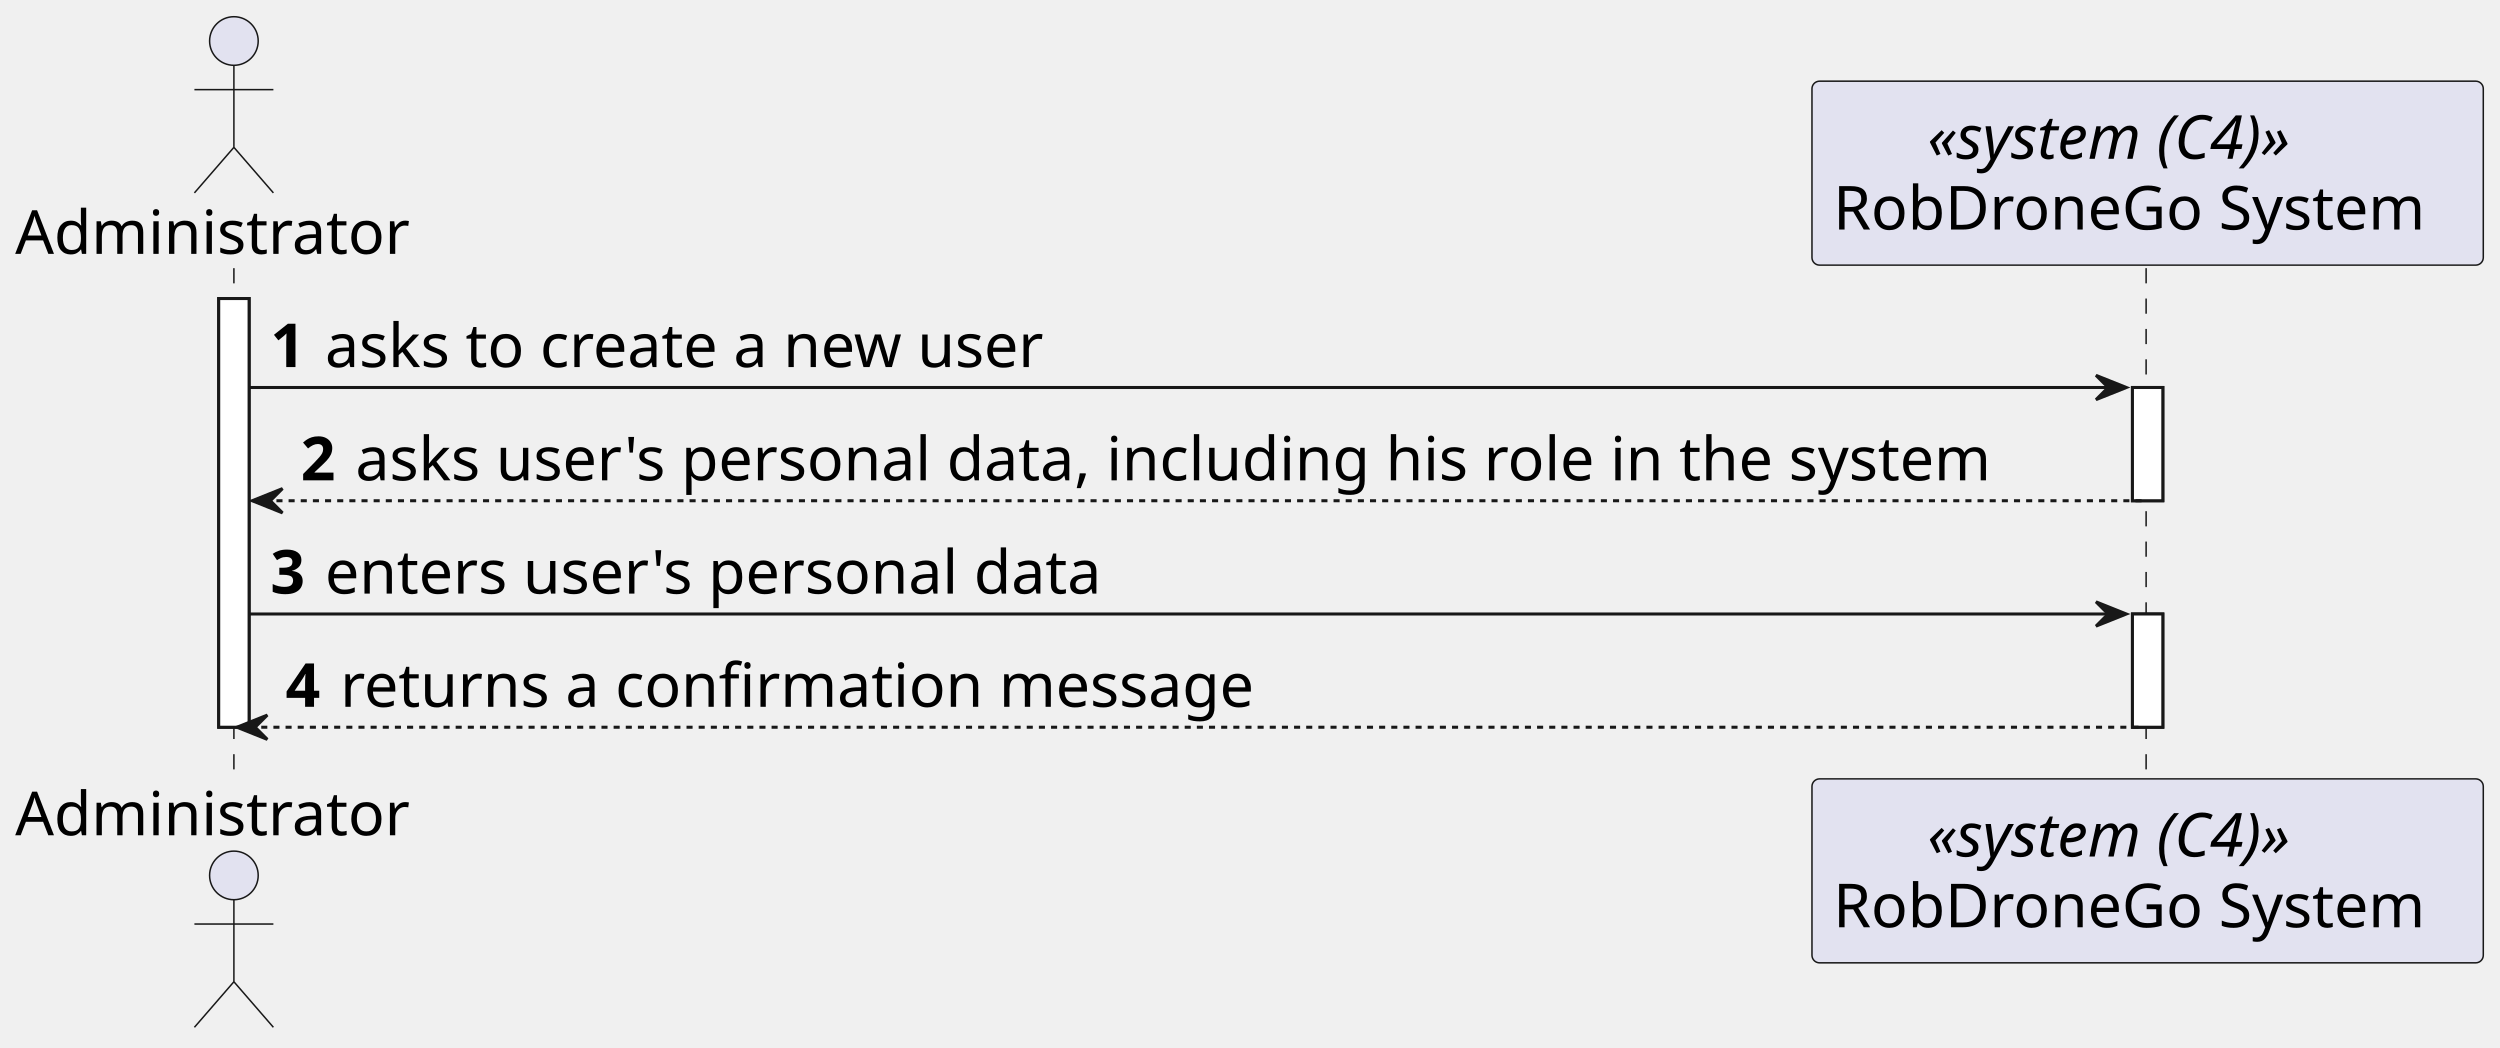
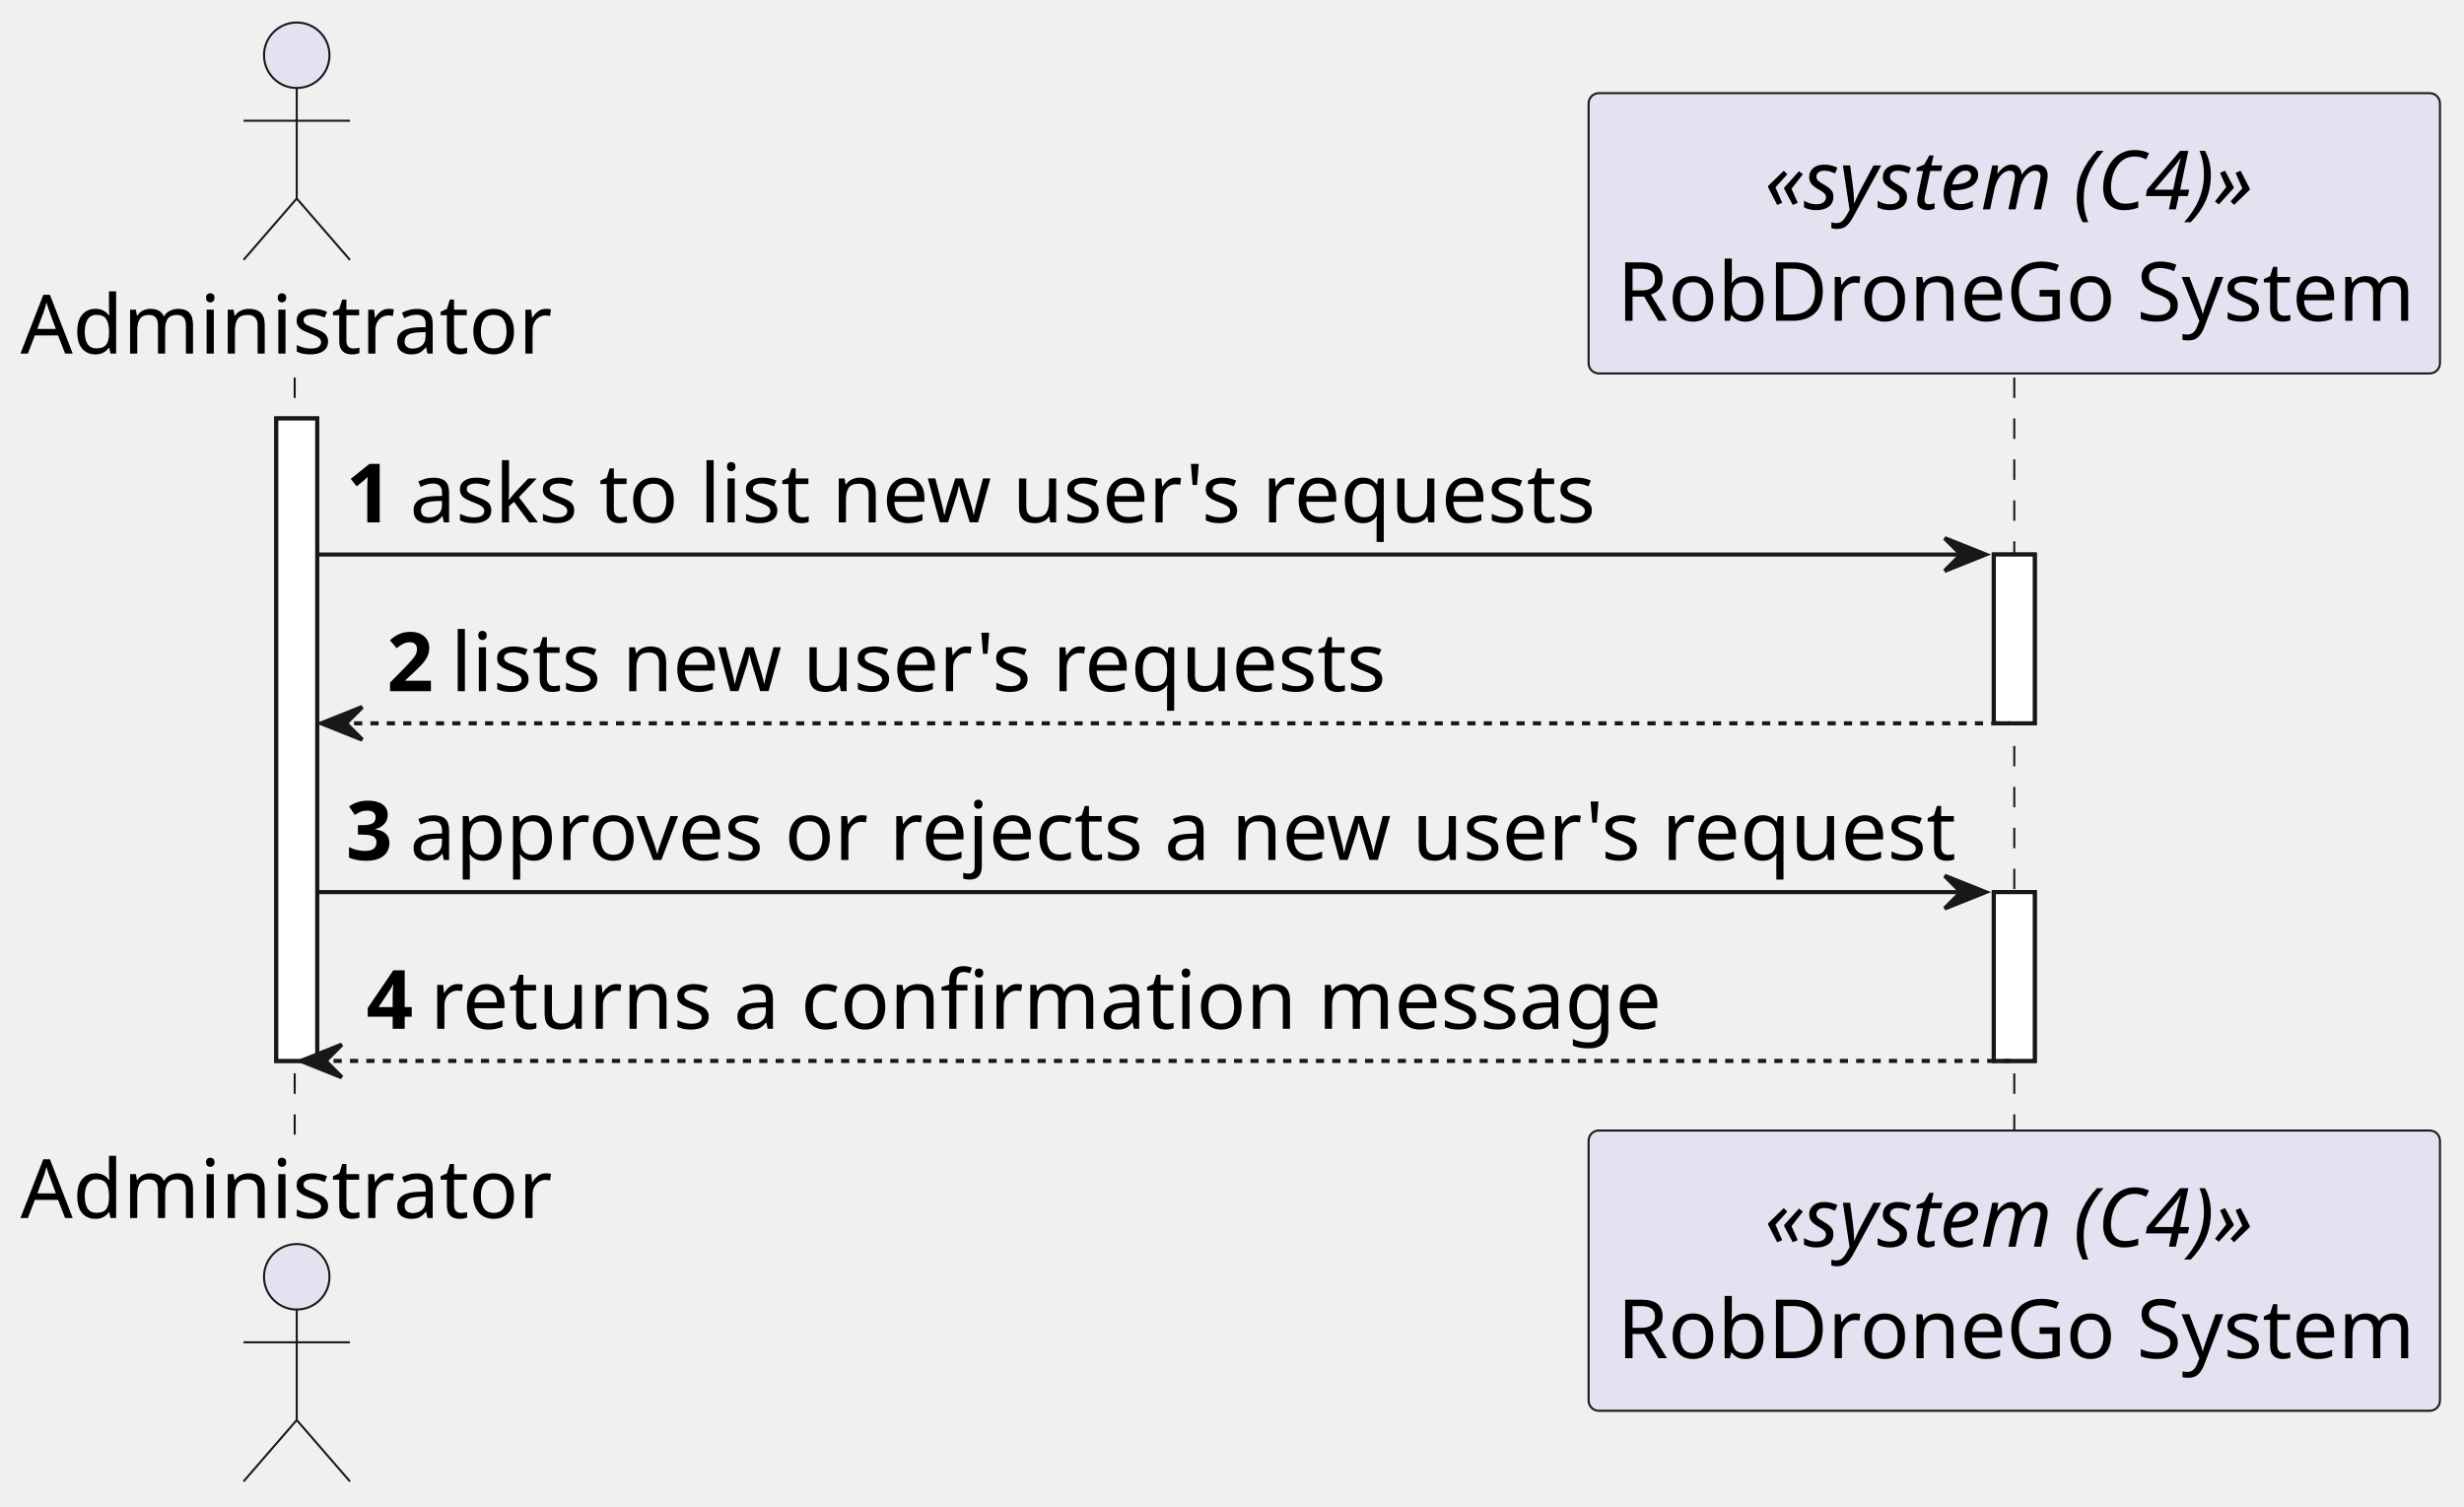
- <svg xmlns="http://www.w3.org/2000/svg" contentStyleType="text/css" height="345px" preserveAspectRatio="none" style="width:823px;height:345px;background:#FFFFFF;" version="1.1" viewBox="0 0 823 345" width="823px" zoomAndPan="magnify">
+ <svg xmlns="http://www.w3.org/2000/svg" contentStyleType="text/css" height="368px" preserveAspectRatio="none" style="width:602px;height:368px;background:#FFFFFF;" version="1.1" viewBox="0 0 602 368" width="602px" zoomAndPan="magnify">
  <defs />
  <g>
-     <rect fill="#FFFFFF" height="141.125" style="stroke:#181818;stroke-width:1.0;" width="10" x="72" y="98.281" />
-     <rect fill="#FFFFFF" height="37.281" style="stroke:#181818;stroke-width:1.0;" width="10" x="702" y="127.562" />
-     <rect fill="#FFFFFF" height="37.281" style="stroke:#181818;stroke-width:1.0;" width="10" x="702" y="202.125" />
-     <line style="stroke:#181818;stroke-width:0.5;stroke-dasharray:5.0,5.0;" x1="77" x2="77" y1="88.281" y2="257.406" />
-     <line style="stroke:#181818;stroke-width:0.5;stroke-dasharray:5.0,5.0;" x1="706.5" x2="706.5" y1="88.281" y2="257.406" />
-     <text fill="#000000" font-family="sans-serif" font-size="20" lengthAdjust="spacing" textLength="138" x="5" y="83.564">Administrator</text>
-     <ellipse cx="77" cy="13.5" fill="#E2E2F0" rx="8" ry="8" style="stroke:#181818;stroke-width:0.5;" />
-     <path d="M77,21.5 L77,48.5 M64,29.5 L90,29.5 M77,48.5 L64,63.5 M77,48.5 L90,63.5 " fill="none" style="stroke:#181818;stroke-width:0.5;" />
-     <text fill="#000000" font-family="sans-serif" font-size="20" lengthAdjust="spacing" textLength="138" x="5" y="274.971">Administrator</text>
-     <ellipse cx="77" cy="288.188" fill="#E2E2F0" rx="8" ry="8" style="stroke:#181818;stroke-width:0.5;" />
-     <path d="M77,296.188 L77,323.188 M64,304.188 L90,304.188 M77,323.188 L64,338.188 M77,323.188 L90,338.188 " fill="none" style="stroke:#181818;stroke-width:0.5;" />
-     <rect fill="#E2E2F0" height="60.562" rx="2.5" ry="2.5" style="stroke:#181818;stroke-width:0.5;" width="221" x="596.5" y="26.719" />
-     <text fill="#000000" font-family="sans-serif" font-size="20" font-style="italic" lengthAdjust="spacing" textLength="145" x="634.5" y="52.283">«system (C4)»</text>
-     <text fill="#000000" font-family="sans-serif" font-size="20" lengthAdjust="spacing" textLength="207" x="603.5" y="75.564">RobDroneGo System</text>
-     <rect fill="#E2E2F0" height="60.562" rx="2.5" ry="2.5" style="stroke:#181818;stroke-width:0.5;" width="221" x="596.5" y="256.406" />
-     <text fill="#000000" font-family="sans-serif" font-size="20" font-style="italic" lengthAdjust="spacing" textLength="145" x="634.5" y="281.971">«system (C4)»</text>
-     <text fill="#000000" font-family="sans-serif" font-size="20" lengthAdjust="spacing" textLength="207" x="603.5" y="305.252">RobDroneGo System</text>
-     <rect fill="#FFFFFF" height="141.125" style="stroke:#181818;stroke-width:1.0;" width="10" x="72" y="98.281" />
-     <rect fill="#FFFFFF" height="37.281" style="stroke:#181818;stroke-width:1.0;" width="10" x="702" y="127.562" />
-     <rect fill="#FFFFFF" height="37.281" style="stroke:#181818;stroke-width:1.0;" width="10" x="702" y="202.125" />
-     <polygon fill="#181818" points="690,123.562,700,127.562,690,131.562,694,127.562" style="stroke:#181818;stroke-width:1.0;" />
-     <line style="stroke:#181818;stroke-width:1.0;" x1="82" x2="696" y1="127.562" y2="127.562" />
-     <text fill="#000000" font-family="sans-serif" font-size="20" font-weight="bold" lengthAdjust="spacing" textLength="14" x="89" y="120.846">1</text>
-     <text fill="#000000" font-family="sans-serif" font-size="20" lengthAdjust="spacing" textLength="254" x="107" y="120.846">asks to create a new user</text>
-     <polygon fill="#181818" points="93,160.844,83,164.844,93,168.844,89,164.844" style="stroke:#181818;stroke-width:1.0;" />
-     <line style="stroke:#181818;stroke-width:1.0;stroke-dasharray:2.0,2.0;" x1="87" x2="706" y1="164.844" y2="164.844" />
-     <text fill="#000000" font-family="sans-serif" font-size="20" font-weight="bold" lengthAdjust="spacing" textLength="14" x="99" y="158.127">2</text>
-     <text fill="#000000" font-family="sans-serif" font-size="20" lengthAdjust="spacing" textLength="578" x="117" y="158.127">asks user's personal data, including his role in the system</text>
-     <polygon fill="#181818" points="690,198.125,700,202.125,690,206.125,694,202.125" style="stroke:#181818;stroke-width:1.0;" />
-     <line style="stroke:#181818;stroke-width:1.0;" x1="82" x2="696" y1="202.125" y2="202.125" />
-     <text fill="#000000" font-family="sans-serif" font-size="20" font-weight="bold" lengthAdjust="spacing" textLength="14" x="89" y="195.408">3</text>
-     <text fill="#000000" font-family="sans-serif" font-size="20" lengthAdjust="spacing" textLength="271" x="107" y="195.408">enters user's personal data</text>
-     <polygon fill="#181818" points="88,235.406,78,239.406,88,243.406,84,239.406" style="stroke:#181818;stroke-width:1.0;" />
-     <line style="stroke:#181818;stroke-width:1.0;stroke-dasharray:2.0,2.0;" x1="82" x2="706" y1="239.406" y2="239.406" />
-     <text fill="#000000" font-family="sans-serif" font-size="20" font-weight="bold" lengthAdjust="spacing" textLength="14" x="94" y="232.69">4</text>
-     <text fill="#000000" font-family="sans-serif" font-size="20" lengthAdjust="spacing" textLength="319" x="112" y="232.69">returns a confirmation message</text>
+     <rect fill="#FFFFFF" height="156.96" style="stroke:#181818;stroke-width:1.0;" width="10" x="67.5" y="102.24" />
+     <rect fill="#FFFFFF" height="41.24" style="stroke:#181818;stroke-width:1.0;" width="10" x="487.125" y="135.48" />
+     <rect fill="#FFFFFF" height="41.24" style="stroke:#181818;stroke-width:1.0;" width="10" x="487.125" y="217.96" />
+     <line style="stroke:#181818;stroke-width:0.5;stroke-dasharray:5.0,5.0;" x1="72" x2="72" y1="92.24" y2="277.2" />
+     <line style="stroke:#181818;stroke-width:0.5;stroke-dasharray:5.0,5.0;" x1="492.125" x2="492.125" y1="92.24" y2="277.2" />
+     <text fill="#000000" font-family="sans-serif" font-size="20" lengthAdjust="spacing" textLength="129" x="5" y="86.38">Administrator</text>
+     <ellipse cx="72.5" cy="13.5" fill="#E2E2F0" rx="8" ry="8" style="stroke:#181818;stroke-width:0.5;" />
+     <path d="M72.5,21.5 L72.5,48.5 M59.5,29.5 L85.5,29.5 M72.5,48.5 L59.5,63.5 M72.5,48.5 L85.5,63.5 " fill="none" style="stroke:#181818;stroke-width:0.5;" />
+     <text fill="#000000" font-family="sans-serif" font-size="20" lengthAdjust="spacing" textLength="129" x="5" y="297.58">Administrator</text>
+     <ellipse cx="72.5" cy="311.94" fill="#E2E2F0" rx="8" ry="8" style="stroke:#181818;stroke-width:0.5;" />
+     <path d="M72.5,319.94 L72.5,346.94 M59.5,327.94 L85.5,327.94 M72.5,346.94 L59.5,361.94 M72.5,346.94 L85.5,361.94 " fill="none" style="stroke:#181818;stroke-width:0.5;" />
+     <rect fill="#E2E2F0" height="68.48" rx="2.5" ry="2.5" style="stroke:#181818;stroke-width:0.5;" width="208" x="388.125" y="22.76" />
+     <text fill="#000000" font-family="sans-serif" font-size="20" font-style="italic" lengthAdjust="spacing" textLength="122" x="431.125" y="51.14">«system (C4)»</text>
+     <text fill="#000000" font-family="sans-serif" font-size="20" lengthAdjust="spacing" textLength="194" x="395.125" y="78.38">RobDroneGo System</text>
+     <rect fill="#E2E2F0" height="68.48" rx="2.5" ry="2.5" style="stroke:#181818;stroke-width:0.5;" width="208" x="388.125" y="276.2" />
+     <text fill="#000000" font-family="sans-serif" font-size="20" font-style="italic" lengthAdjust="spacing" textLength="122" x="431.125" y="304.58">«system (C4)»</text>
+     <text fill="#000000" font-family="sans-serif" font-size="20" lengthAdjust="spacing" textLength="194" x="395.125" y="331.82">RobDroneGo System</text>
+     <rect fill="#FFFFFF" height="156.96" style="stroke:#181818;stroke-width:1.0;" width="10" x="67.5" y="102.24" />
+     <rect fill="#FFFFFF" height="41.24" style="stroke:#181818;stroke-width:1.0;" width="10" x="487.125" y="135.48" />
+     <rect fill="#FFFFFF" height="41.24" style="stroke:#181818;stroke-width:1.0;" width="10" x="487.125" y="217.96" />
+     <polygon fill="#181818" points="475.125,131.48,485.125,135.48,475.125,139.48,479.125,135.48" style="stroke:#181818;stroke-width:1.0;" />
+     <line style="stroke:#181818;stroke-width:1.0;" x1="77.5" x2="481.125" y1="135.48" y2="135.48" />
+     <text fill="#000000" font-family="sans-serif" font-size="20" font-weight="bold" lengthAdjust="spacing" textLength="11.625" x="84.5" y="127.62">1</text>
+     <text fill="#000000" font-family="sans-serif" font-size="20" lengthAdjust="spacing" textLength="289" x="100.125" y="127.62">asks to list new user's requests</text>
+     <polygon fill="#181818" points="88.5,172.72,78.5,176.72,88.5,180.72,84.5,176.72" style="stroke:#181818;stroke-width:1.0;" />
+     <line style="stroke:#181818;stroke-width:1.0;stroke-dasharray:2.0,2.0;" x1="82.5" x2="491.125" y1="176.72" y2="176.72" />
+     <text fill="#000000" font-family="sans-serif" font-size="20" font-weight="bold" lengthAdjust="spacing" textLength="11.625" x="94.5" y="168.86">2</text>
+     <text fill="#000000" font-family="sans-serif" font-size="20" lengthAdjust="spacing" textLength="228" x="110.125" y="168.86">lists new user's requests</text>
+     <polygon fill="#181818" points="475.125,213.96,485.125,217.96,475.125,221.96,479.125,217.96" style="stroke:#181818;stroke-width:1.0;" />
+     <line style="stroke:#181818;stroke-width:1.0;" x1="77.5" x2="481.125" y1="217.96" y2="217.96" />
+     <text fill="#000000" font-family="sans-serif" font-size="20" font-weight="bold" lengthAdjust="spacing" textLength="11.625" x="84.5" y="210.1">3</text>
+     <text fill="#000000" font-family="sans-serif" font-size="20" lengthAdjust="spacing" textLength="375" x="100.125" y="210.1">approves or rejects a new user's request</text>
+     <polygon fill="#181818" points="83.5,255.2,73.5,259.2,83.5,263.2,79.5,259.2" style="stroke:#181818;stroke-width:1.0;" />
+     <line style="stroke:#181818;stroke-width:1.0;stroke-dasharray:2.0,2.0;" x1="77.5" x2="491.125" y1="259.2" y2="259.2" />
+     <text fill="#000000" font-family="sans-serif" font-size="20" font-weight="bold" lengthAdjust="spacing" textLength="11.625" x="89.5" y="251.34">4</text>
+     <text fill="#000000" font-family="sans-serif" font-size="20" lengthAdjust="spacing" textLength="298" x="105.125" y="251.34">returns a confirmation message</text>
  </g>
</svg>
